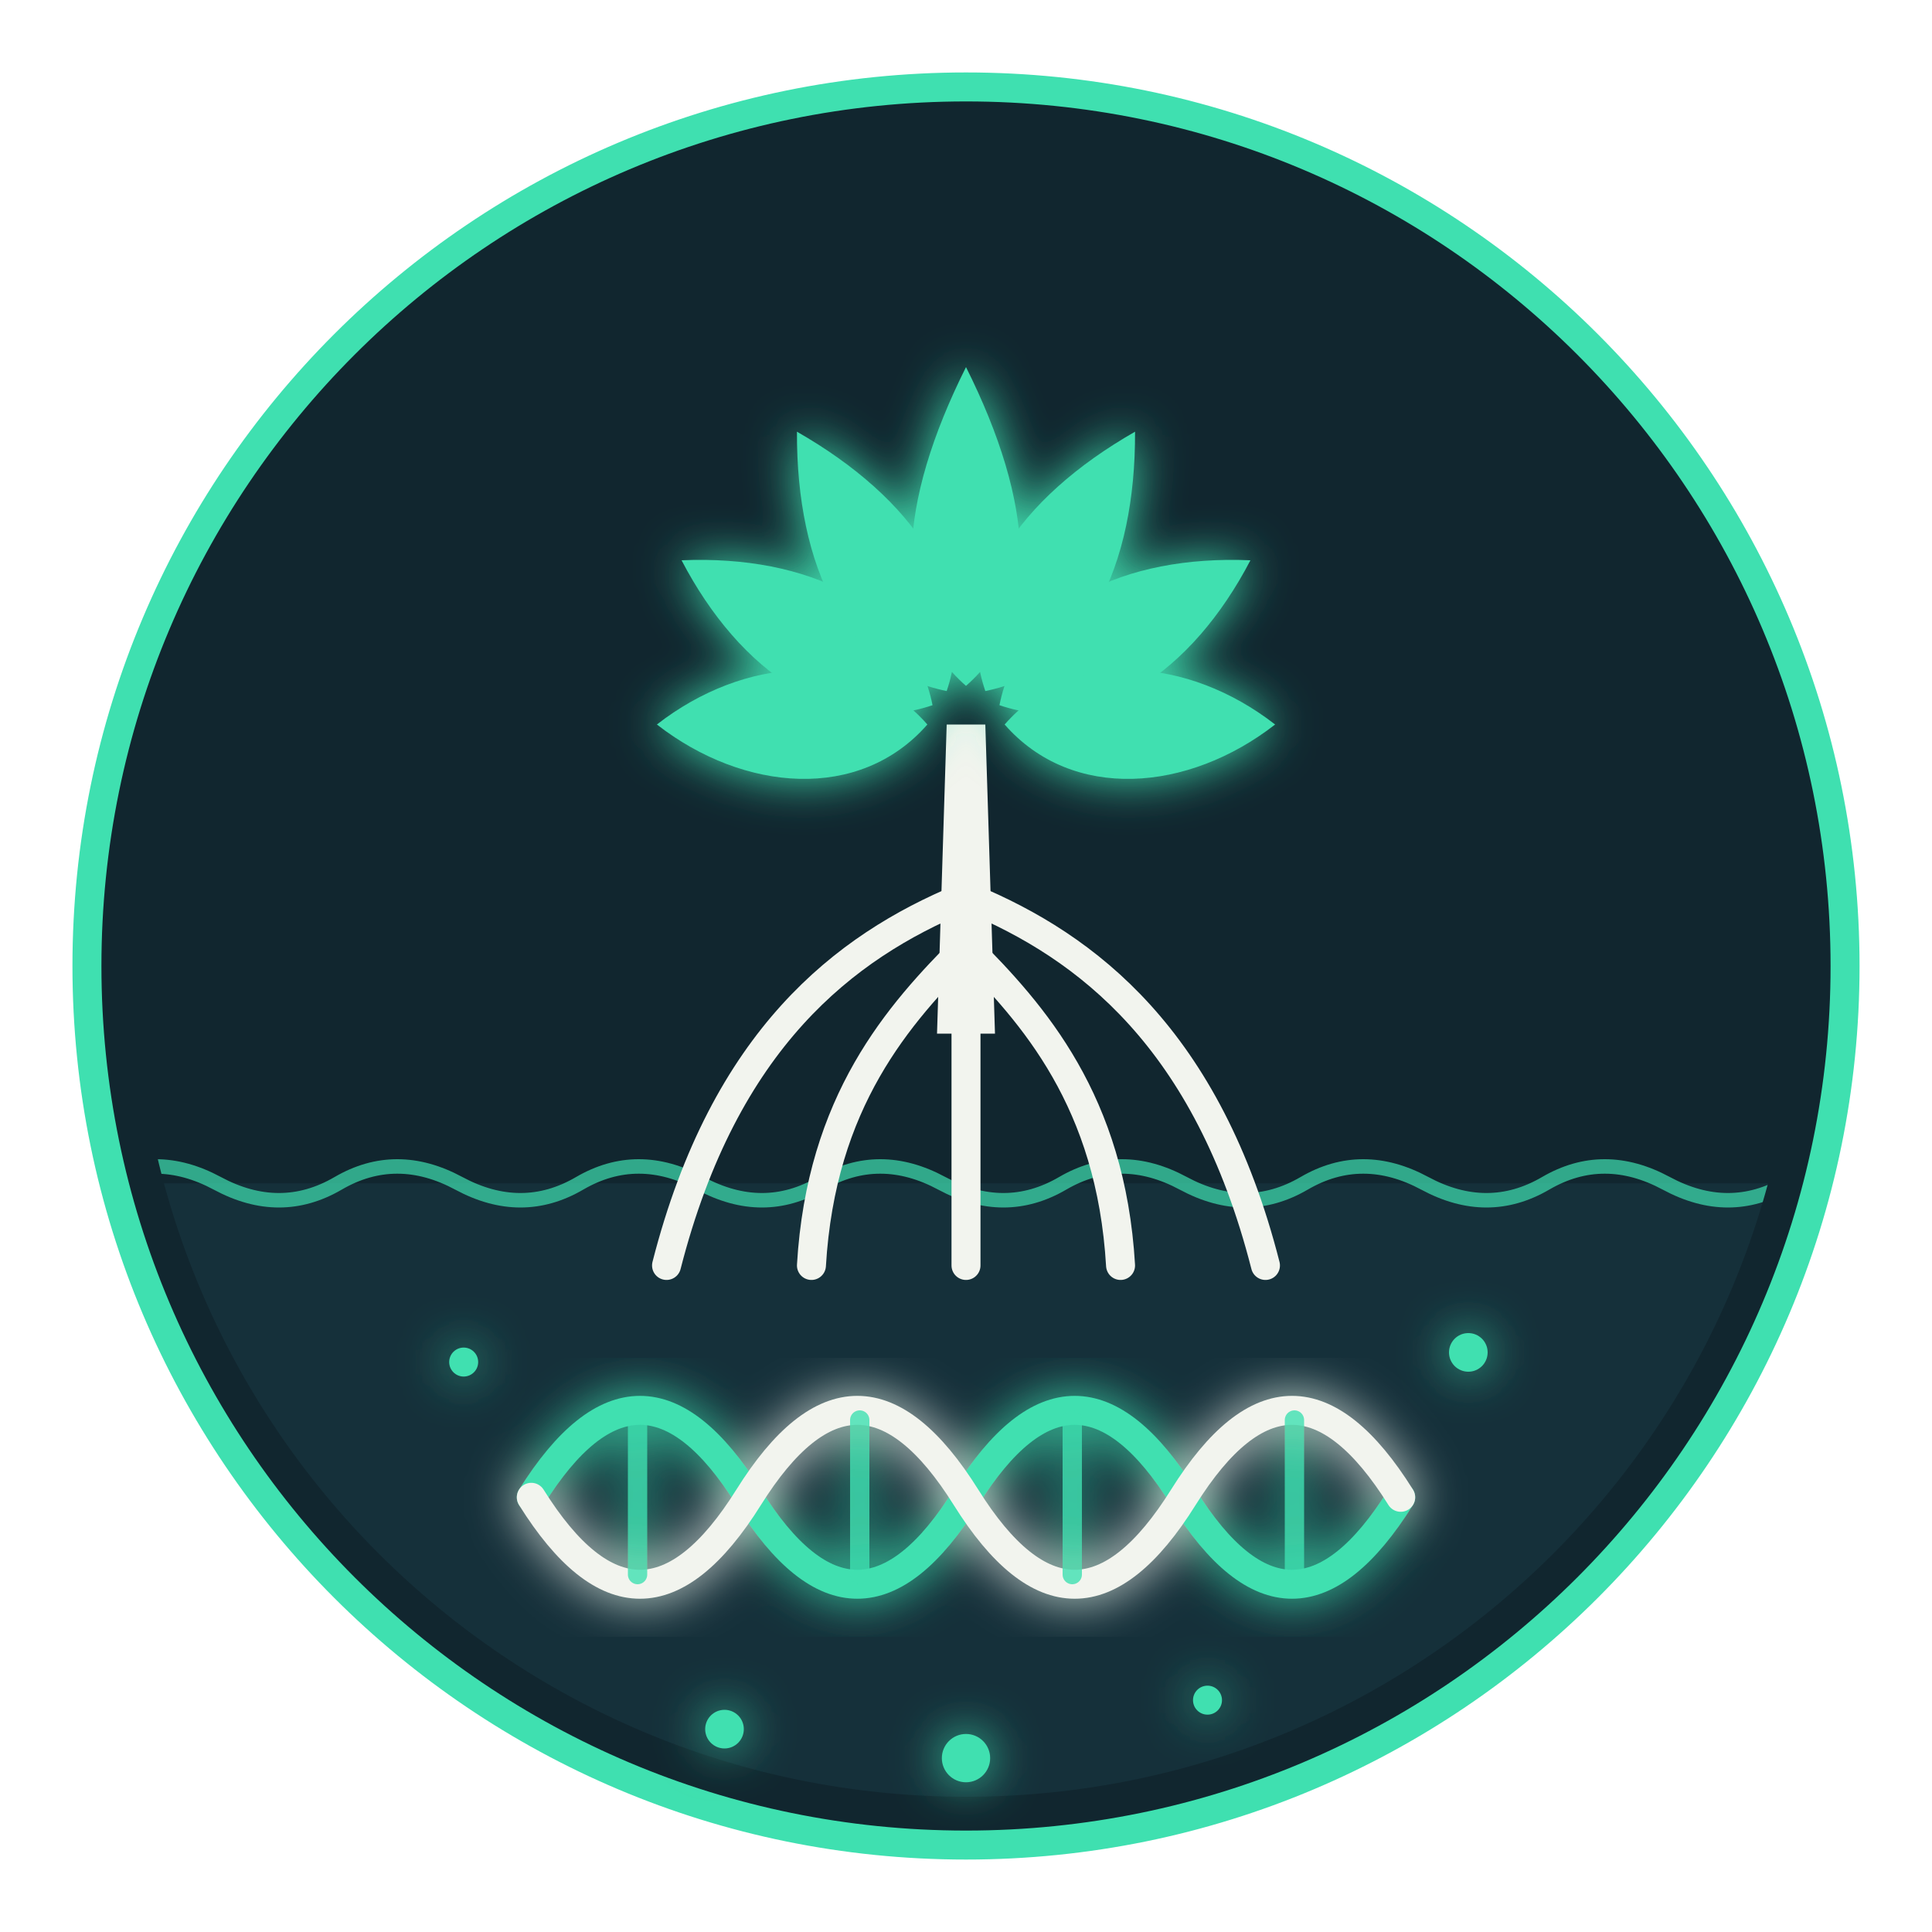
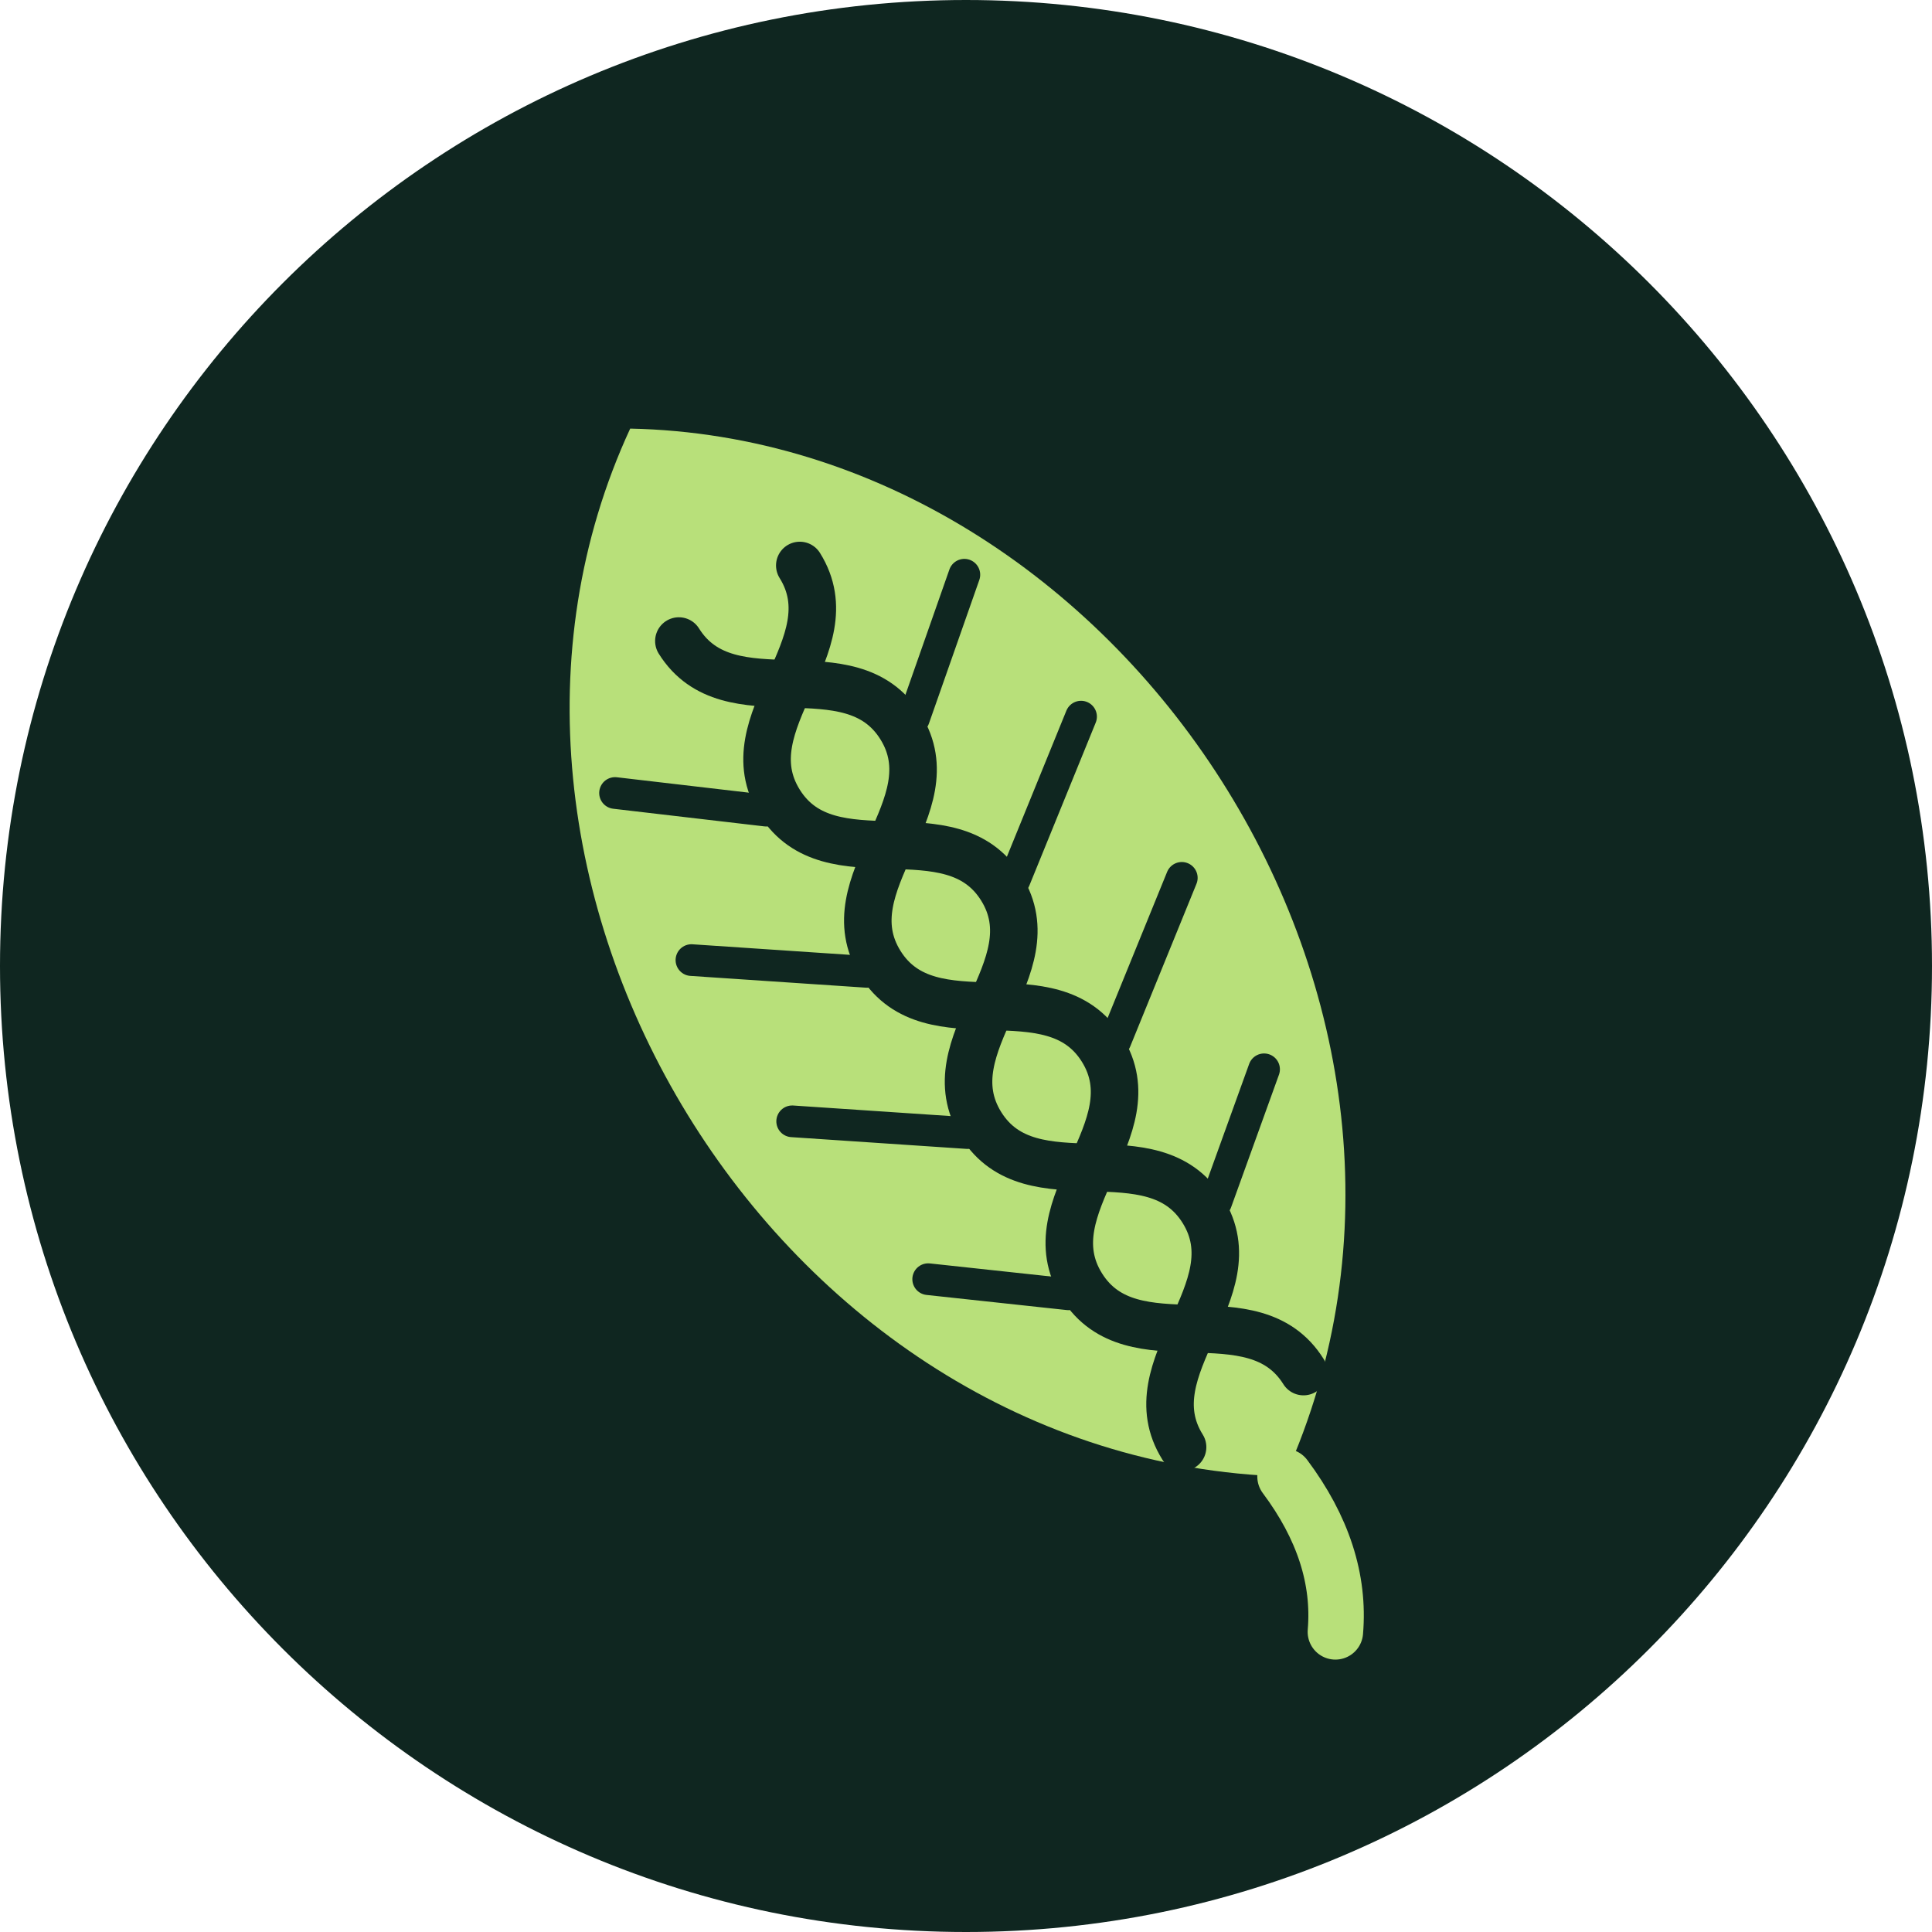
- <svg xmlns="http://www.w3.org/2000/svg" viewBox="0 0 400 400" width="400" height="400" role="img" aria-label="Canopy Keepers logo: a rainforest tree whose roots reach into a stream holding a glowing DNA helix">
-   <defs>
-     <filter id="mmGlow" x="-30%" y="-30%" width="160%" height="160%">
-       <feGaussianBlur stdDeviation="5" result="b" />
-       <feMerge>
-         <feMergeNode in="b" />
-         <feMergeNode in="SourceGraphic" />
-       </feMerge>
-     </filter>
-     <clipPath id="mmClip">
-       <circle cx="200" cy="200" r="172" />
-     </clipPath>
-   </defs>
-   <circle cx="200" cy="200" r="182" fill="#11262F" stroke="#3FE0B0" stroke-width="6" />
-   <g clip-path="url(#mmClip)">
-     <rect x="0" y="245" width="400" height="160" fill="#15303A" />
-     <path d="M20 245 q12 -7 25 0 t25 0 t25 0 t25 0 t25 0 t25 0 t25 0 t25 0 t25 0 t25 0 t25 0 t25 0 t25 0 t25 0 t25 0" fill="none" stroke="#3FE0B0" stroke-width="3" stroke-linecap="round" opacity="0.7" />
-   </g>
-   <path d="M196 150 L204 150 L206 214 L194 214 Z" fill="#F2F4EE" />
-   <g fill="none" stroke="#F2F4EE" stroke-width="6" stroke-linecap="round">
-     <path d="M199 186 C 175 196, 150 215, 138 262" />
-     <path d="M200 196 C 186 210, 170 228, 168 262" />
-     <path d="M201 186 C 225 196, 250 215, 262 262" />
-     <path d="M200 196 C 214 210, 230 228, 232 262" />
-     <path d="M200 210 L 200 262" />
-   </g>
-   <g fill="#3FE0B0" filter="url(#mmGlow)">
-     <path transform="translate(200,150) rotate(-180)" d="M8 0 C 22 -16, 46 -14, 64 0 C 46 14, 22 16, 8 0 Z" />
-     <path transform="translate(200,150) rotate(-150)" d="M8 0 C 22 -16, 46 -14, 68 0 C 46 14, 22 16, 8 0 Z" />
-     <path transform="translate(200,150) rotate(-120)" d="M8 0 C 22 -16, 46 -14, 70 0 C 46 14, 22 16, 8 0 Z" />
-     <path transform="translate(200,150) rotate(-90)" d="M8 0 C 22 -16, 46 -14, 74 0 C 46 14, 22 16, 8 0 Z" />
-     <path transform="translate(200,150) rotate(-60)" d="M8 0 C 22 -16, 46 -14, 70 0 C 46 14, 22 16, 8 0 Z" />
-     <path transform="translate(200,150) rotate(-30)" d="M8 0 C 22 -16, 46 -14, 68 0 C 46 14, 22 16, 8 0 Z" />
-     <path transform="translate(200,150) rotate(0)" d="M8 0 C 22 -16, 46 -14, 64 0 C 46 14, 22 16, 8 0 Z" />
-   </g>
-   <g filter="url(#mmGlow)" stroke-linecap="round">
-     <path d="M110 310 C125 286 140 286 155 310 C170 334 185 334 200 310 C215 286 230 286 245 310 C260 334 275 334 290 310" fill="none" stroke="#3FE0B0" stroke-width="6" />
-     <path d="M110 310 C125 334 140 334 155 310 C170 286 185 286 200 310 C215 334 230 334 245 310 C260 286 275 286 290 310" fill="none" stroke="#F2F4EE" stroke-width="6" />
-     <g stroke="#3FE0B0" stroke-width="4" opacity="0.8">
-       <line x1="132" y1="294" x2="132" y2="326" />
-       <line x1="178" y1="294" x2="178" y2="326" />
-       <line x1="222" y1="294" x2="222" y2="326" />
-       <line x1="268" y1="294" x2="268" y2="326" />
+ <svg xmlns="http://www.w3.org/2000/svg" viewBox="0 0 200 200" width="200" height="200" role="img" aria-label="Canopy Keepers logo: a rainforest leaf whose midrib is a DNA double helix">
+   <circle cx="100" cy="100" r="100" fill="#0F2620" />
+   <g transform="translate(18 18) scale(.82)">
+     <g transform="rotate(-32 100 100)">
+       <path d="M100 20 C152 54 154 140 100 176 C46 140 48 54 100 20 Z" fill="#B8E07A" />
+       <g fill="none" stroke="#0F2620" stroke-linecap="round">
+         <path d="M91 46 C91 58 109 58 109 70 C109 82 91 82 91 94 C91 106 109 106 109 118 C109 130 91 130 91 142 C91 154 109 154 109 166" stroke-width="6" />
+         <path d="M109 46 C109 58 91 58 91 70 C91 82 109 82 109 94 C109 106 91 106 91 118 C91 130 109 130 109 142 C109 154 91 154 91 166" stroke-width="6" />
+         <path d="M111 70 L126 58 M89 70 L74 58 M111 94 L129 81 M89 94 L71 81 M111 118 L129 105 M89 118 L71 105 M111 142 L125 131 M89 142 L75 131" stroke-width="4" />
+       </g>
+       <path d="M100 176 Q101 188 95 196" fill="none" stroke="#B8E07A" stroke-width="7" stroke-linecap="round" />
    </g>
  </g>
-   <g fill="#3FE0B0" filter="url(#mmGlow)">
-     <circle cx="150" cy="358" r="4" />
-     <circle cx="250" cy="352" r="3" />
-     <circle cx="200" cy="364" r="5" />
-     <circle cx="96" cy="282" r="3" />
-     <circle cx="304" cy="280" r="4" />
-   </g>
</svg>
